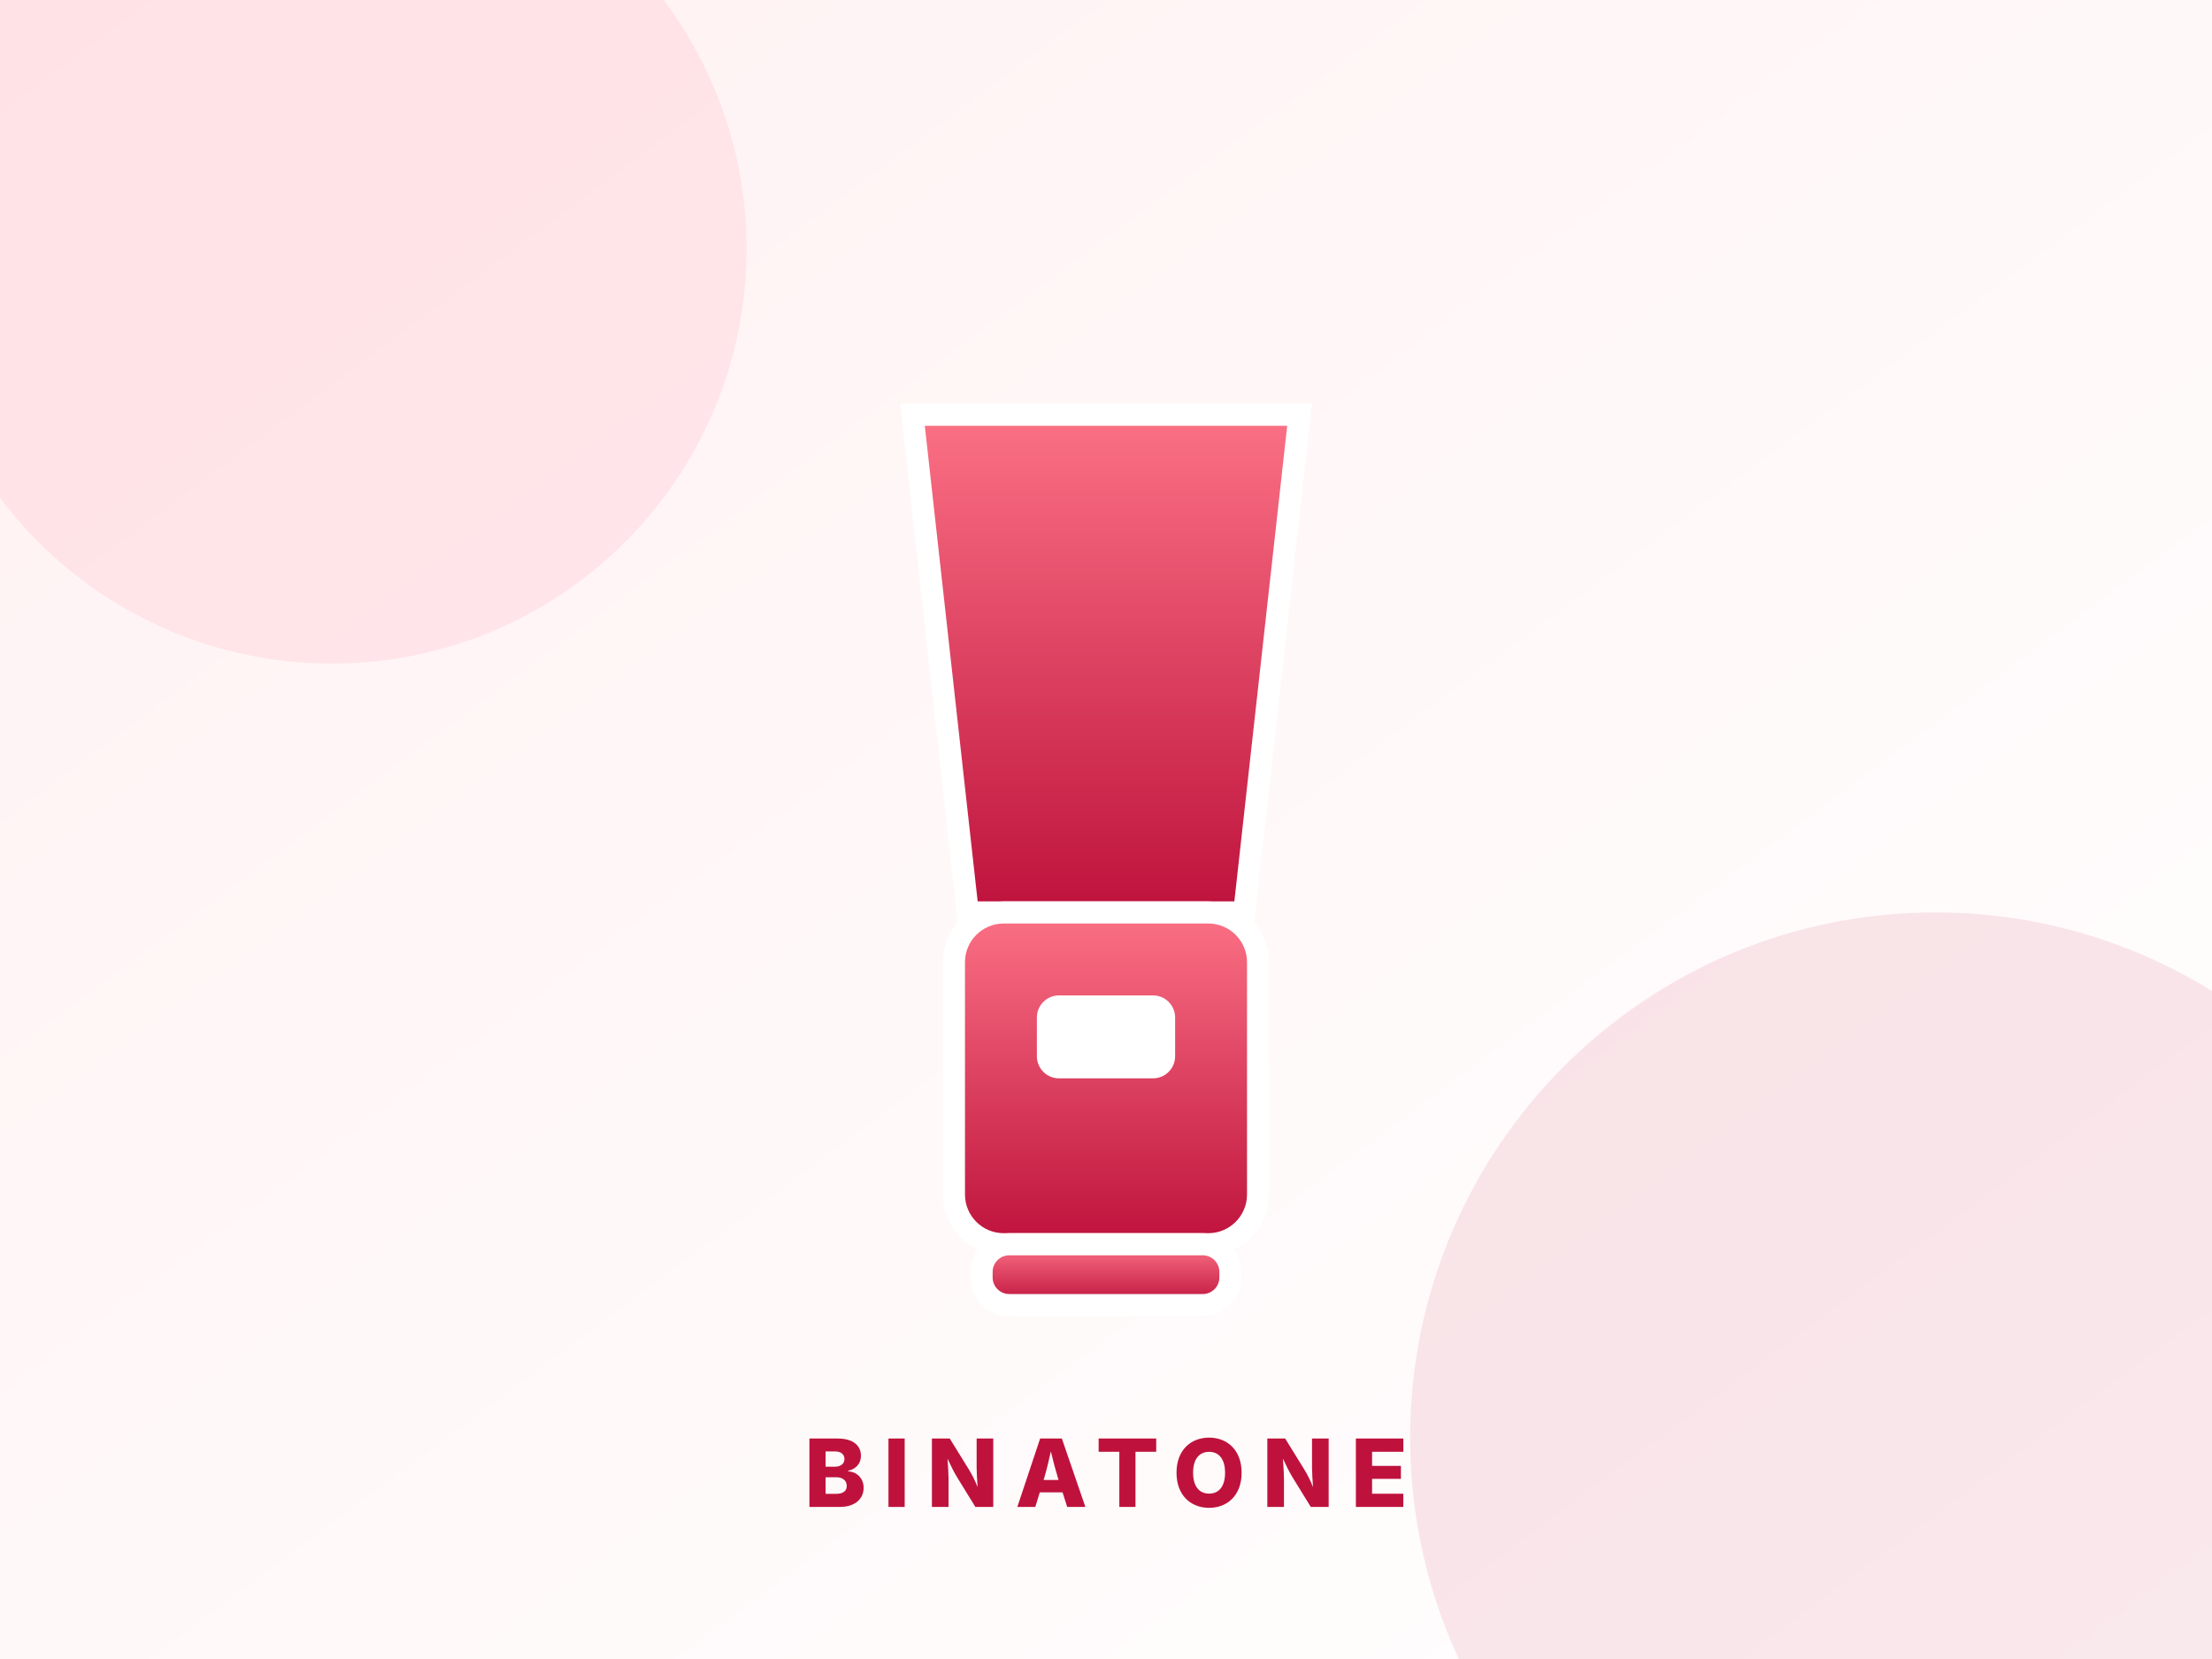
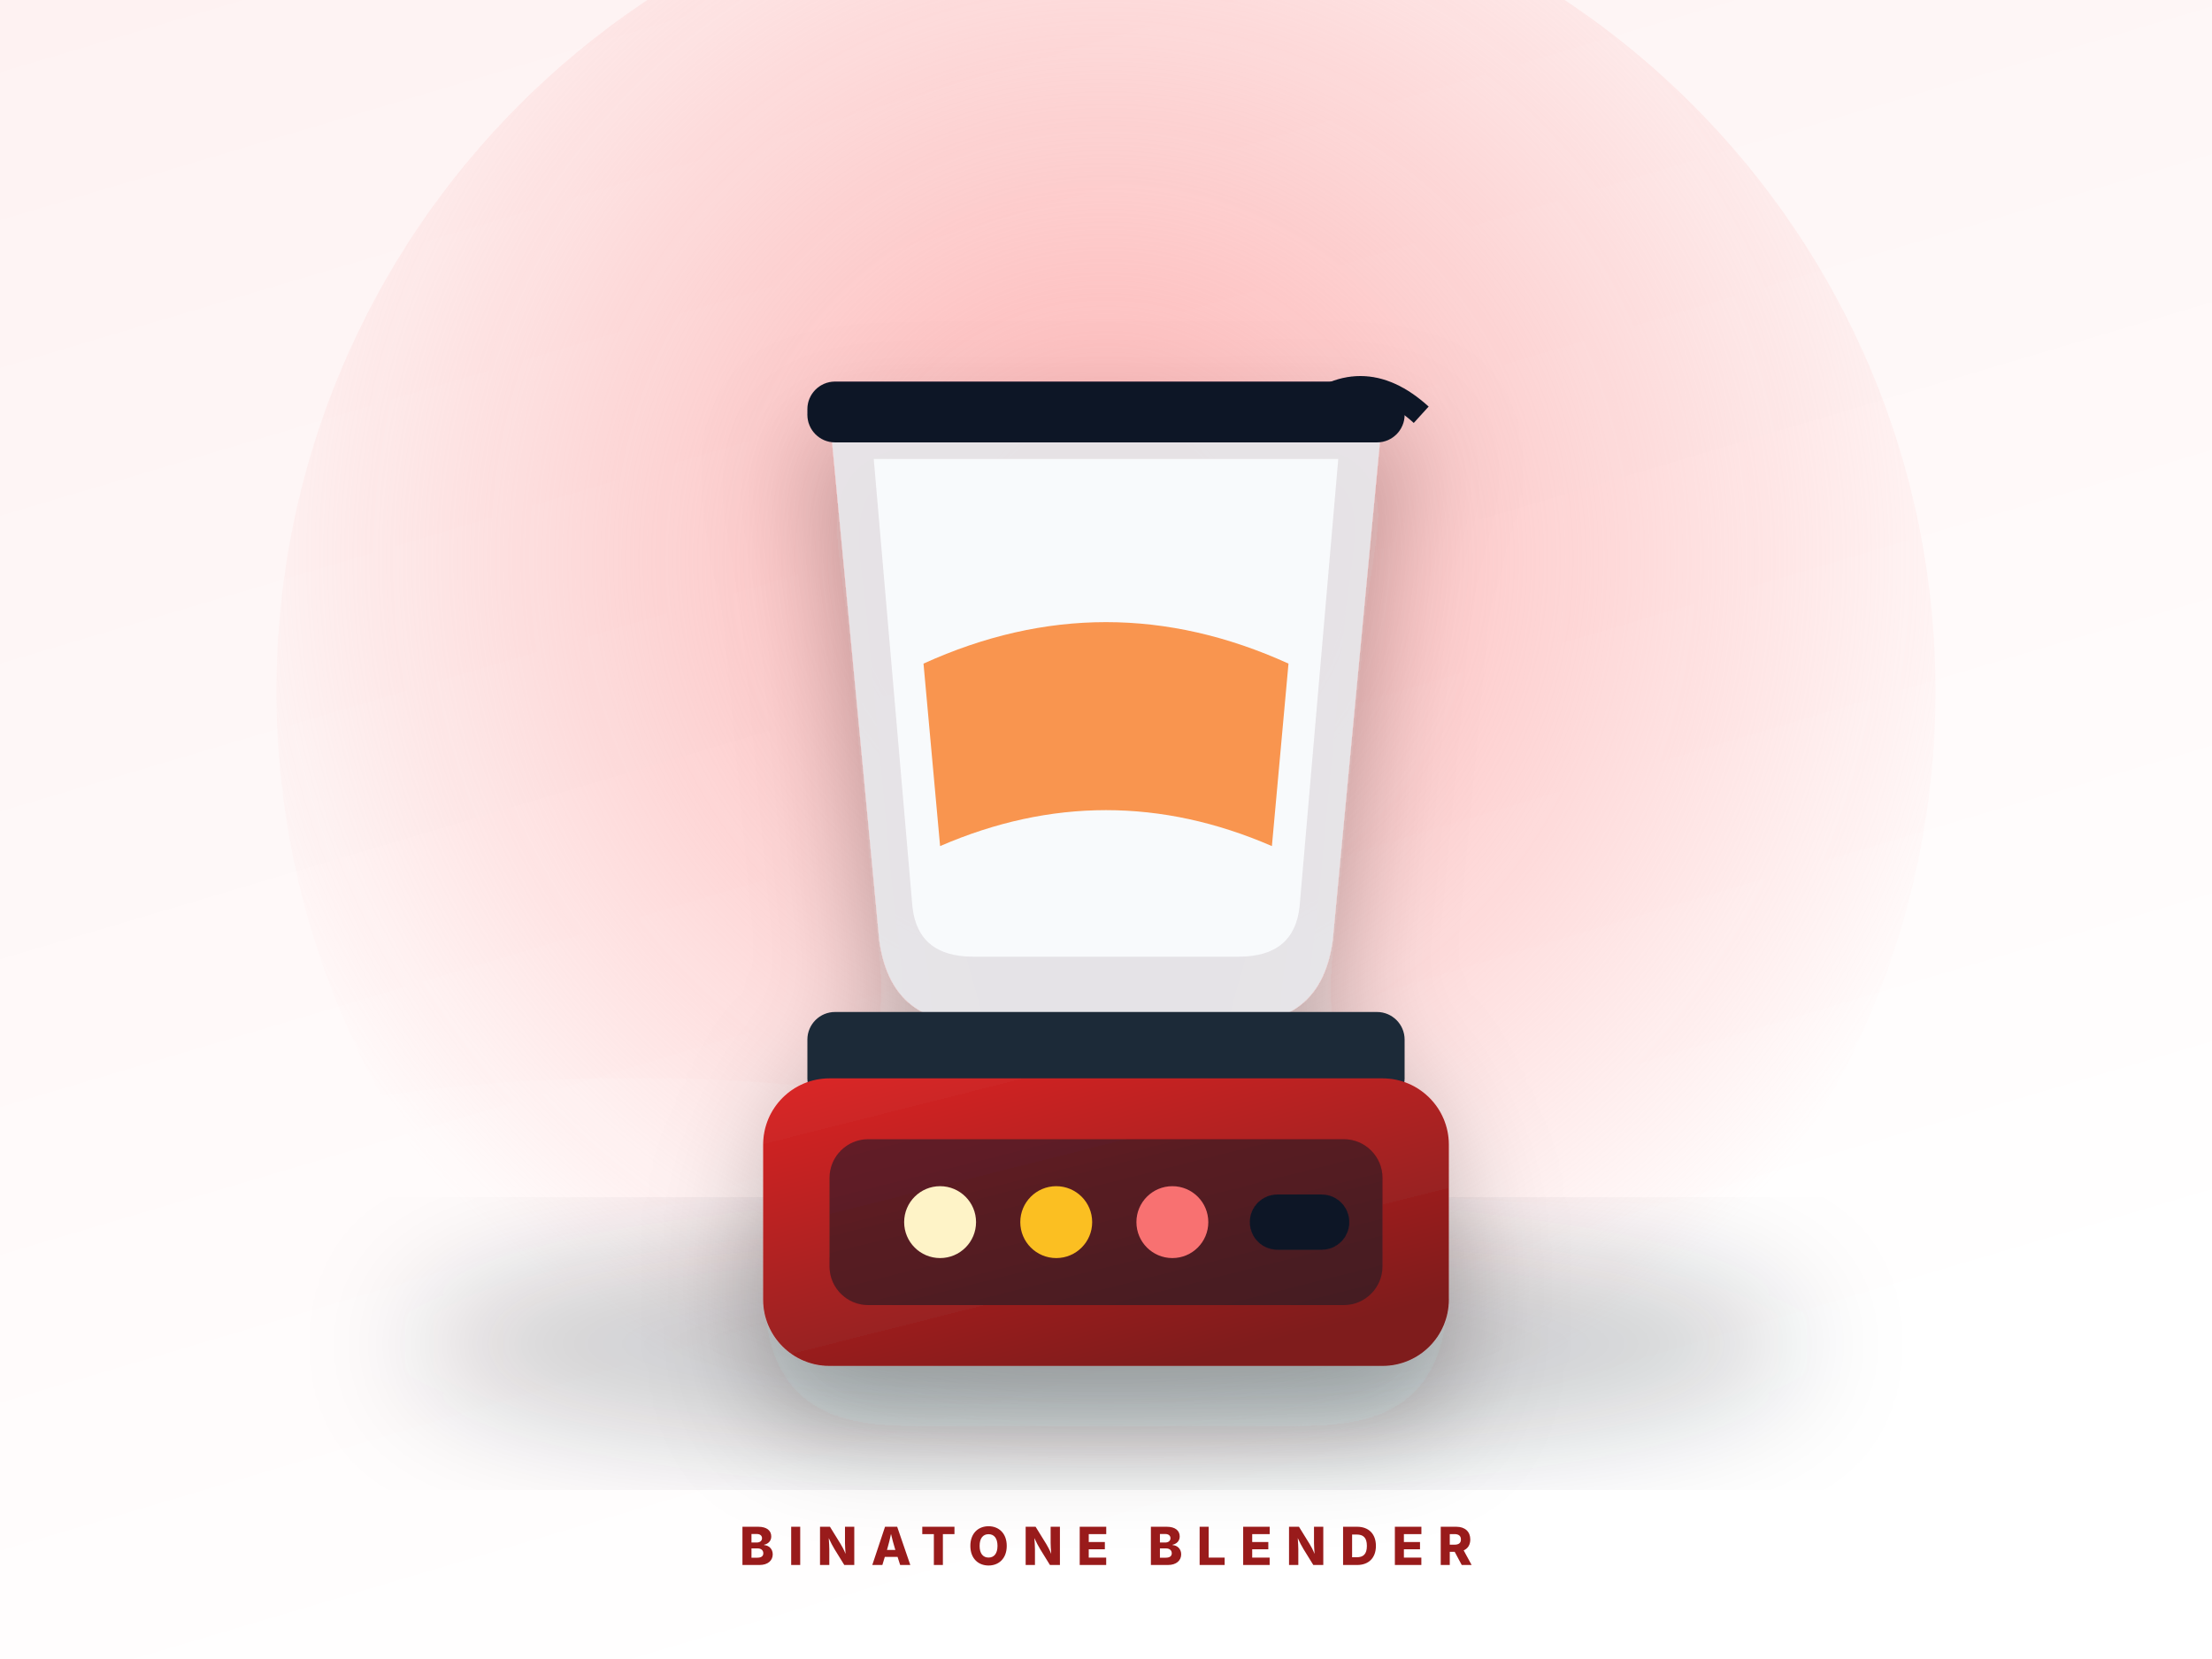
- <svg xmlns="http://www.w3.org/2000/svg" width="800" height="600" viewBox="0 0 800 600" role="img" aria-label="Original illustration for BINATONE">
+ <svg xmlns="http://www.w3.org/2000/svg" viewBox="0 0 800 600" width="800" height="600" role="img" aria-label="Original NaijaDeals studio illustration of a countertop blender">
  <defs>
-     <linearGradient id="bg" x1="0" y1="0" x2="1" y2="1">
-       <stop offset="0%" stop-color="#fff1f2" />
-       <stop offset="100%" stop-color="#ffffff" />
+     <linearGradient id="stage" x1="0" y1="0" x2="0.4" y2="1">
+       <stop offset="0" stop-color="#fef2f2" />
+       <stop offset="1" stop-color="#ffffff" />
    </linearGradient>
-     <linearGradient id="body" x1="0" y1="0" x2="0" y2="1">
-       <stop offset="0%" stop-color="#fb7185" />
-       <stop offset="100%" stop-color="#be123c" />
+     <radialGradient id="glow" cx="0.5" cy="0.42" r="0.55">
+       <stop offset="0" stop-color="#fca5a5" stop-opacity="0.85" />
+       <stop offset="1" stop-color="#fca5a5" stop-opacity="0" />
+     </radialGradient>
+     <linearGradient id="product" x1="0" y1="0" x2="0.6" y2="1">
+       <stop offset="0" stop-color="#dc2626" />
+       <stop offset="1" stop-color="#7f1d1d" />
    </linearGradient>
+     <linearGradient id="shine" x1="0" y1="0" x2="1" y2="0">
+       <stop offset="0" stop-color="#ffffff" stop-opacity="0.42" />
+       <stop offset="0.5" stop-color="#ffffff" stop-opacity="0.06" />
+       <stop offset="1" stop-color="#ffffff" stop-opacity="0" />
+     </linearGradient>
+     <filter id="drop" x="-30%" y="-30%" width="160%" height="180%">
+       <feDropShadow dx="0" dy="22" stdDeviation="20" flood-color="#0b1220" flood-opacity="0.28" />
+     </filter>
+     <filter id="blur">
+       <feGaussianBlur stdDeviation="22" />
+     </filter>
  </defs>
-   <rect width="800" height="600" fill="url(#bg)" />
-   <circle cx="120" cy="90" r="150" fill="#fb7185" opacity="0.12" />
-   <circle cx="700" cy="520" r="190" fill="#be123c" opacity="0.10" />
-   <path d="M330 150 H470 L450 330 H350 Z" fill="url(#body)" stroke="#ffffff" stroke-width="8" />
-   <rect x="345" y="330" width="110" height="120" rx="18" fill="url(#body)" stroke="#ffffff" stroke-width="8" />
-   <rect x="375" y="360" width="50" height="30" rx="8" fill="#ffffff" />
-   <rect x="355" y="450" width="90" height="22" rx="10" fill="url(#body)" stroke="#ffffff" stroke-width="8" />
-   <text x="400" y="545" text-anchor="middle" font-family="Inter, Arial, sans-serif" font-size="34" font-weight="800" letter-spacing="6" fill="#be123c">BINATONE</text>
+   <rect width="800" height="600" fill="url(#stage)" />
+   <circle cx="400" cy="250" r="300" fill="url(#glow)" />
+   <path d="M0 430 q200 -70 400 -18 t400 -12 v200 H0z" fill="#ffffff" opacity="0.10" />
+   <ellipse cx="400" cy="486" rx="250" ry="44" fill="#0b1220" opacity="0.20" filter="url(#blur)" />
+   <g filter="url(#drop)">
+     <path d="M300 150 h200 l-18 190 q-4 30 -34 30 h-96 q-30 0 -34 -30z" fill="#e5e7eb" opacity="0.9" />
+     <path d="M316 166 h168 l-14 162 q-2 18 -22 18 h-96 q-20 0 -22 -18z" fill="#f8fafc" />
+     <path d="M334 240 q66 -30 132 0 l-6 66 q-60 -26 -120 0z" fill="#f97316" opacity="0.75" />
+     <rect x="292" y="138" width="216" height="22" rx="10" fill="#111827" />
+     <rect x="292" y="366" width="216" height="34" rx="10" fill="#1f2937" />
+     <rect x="276" y="390" width="248" height="104" rx="24" fill="url(#product)" />
+     <rect x="300" y="412" width="200" height="60" rx="14" fill="#111827" opacity="0.55" />
+     <circle cx="340" cy="442" r="13" fill="#fef3c7" />
+     <circle cx="382" cy="442" r="13" fill="#fbbf24" />
+     <circle cx="424" cy="442" r="13" fill="#f87171" />
+     <rect x="452" y="432" width="36" height="20" rx="10" fill="#111827" />
+     <path d="M470 150 q22 -20 44 0" stroke="#111827" stroke-width="8" fill="none" />
+   </g>
+   <text x="400" y="566" text-anchor="middle" font-family="Inter, Arial, sans-serif" font-size="19" font-weight="800" letter-spacing="5" fill="#991b1b">BINATONE BLENDER</text>
</svg>
